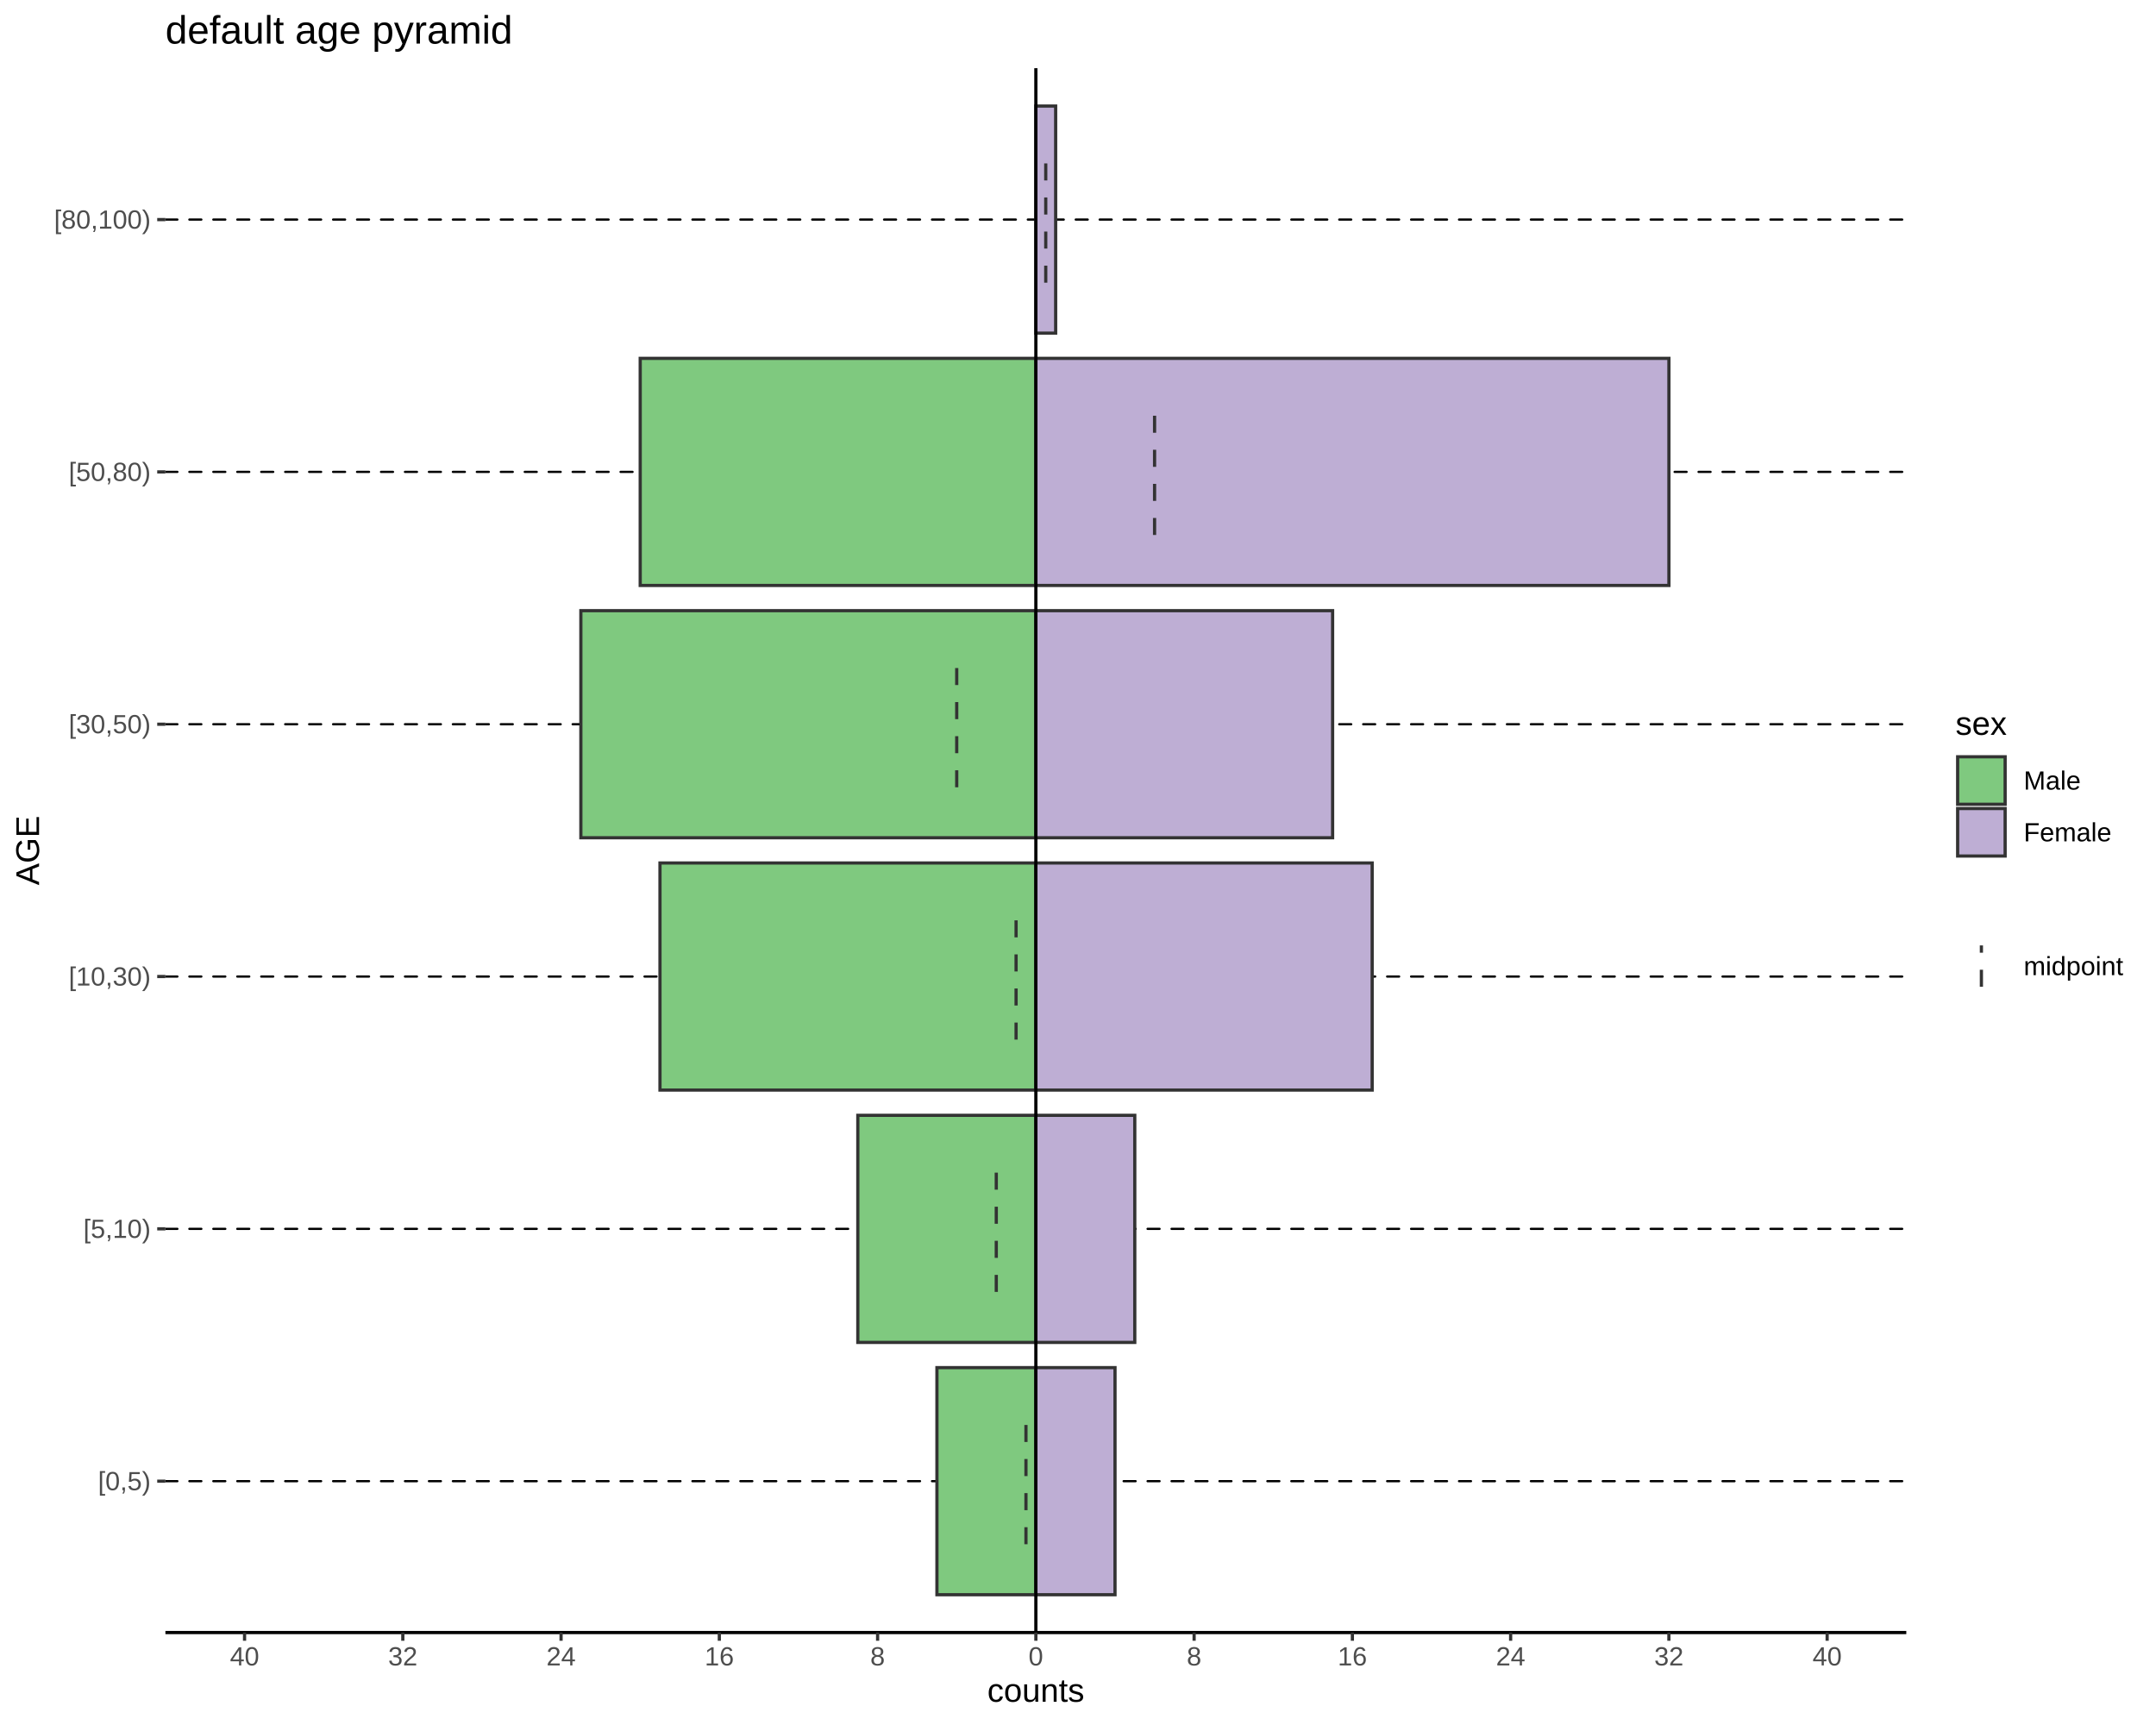
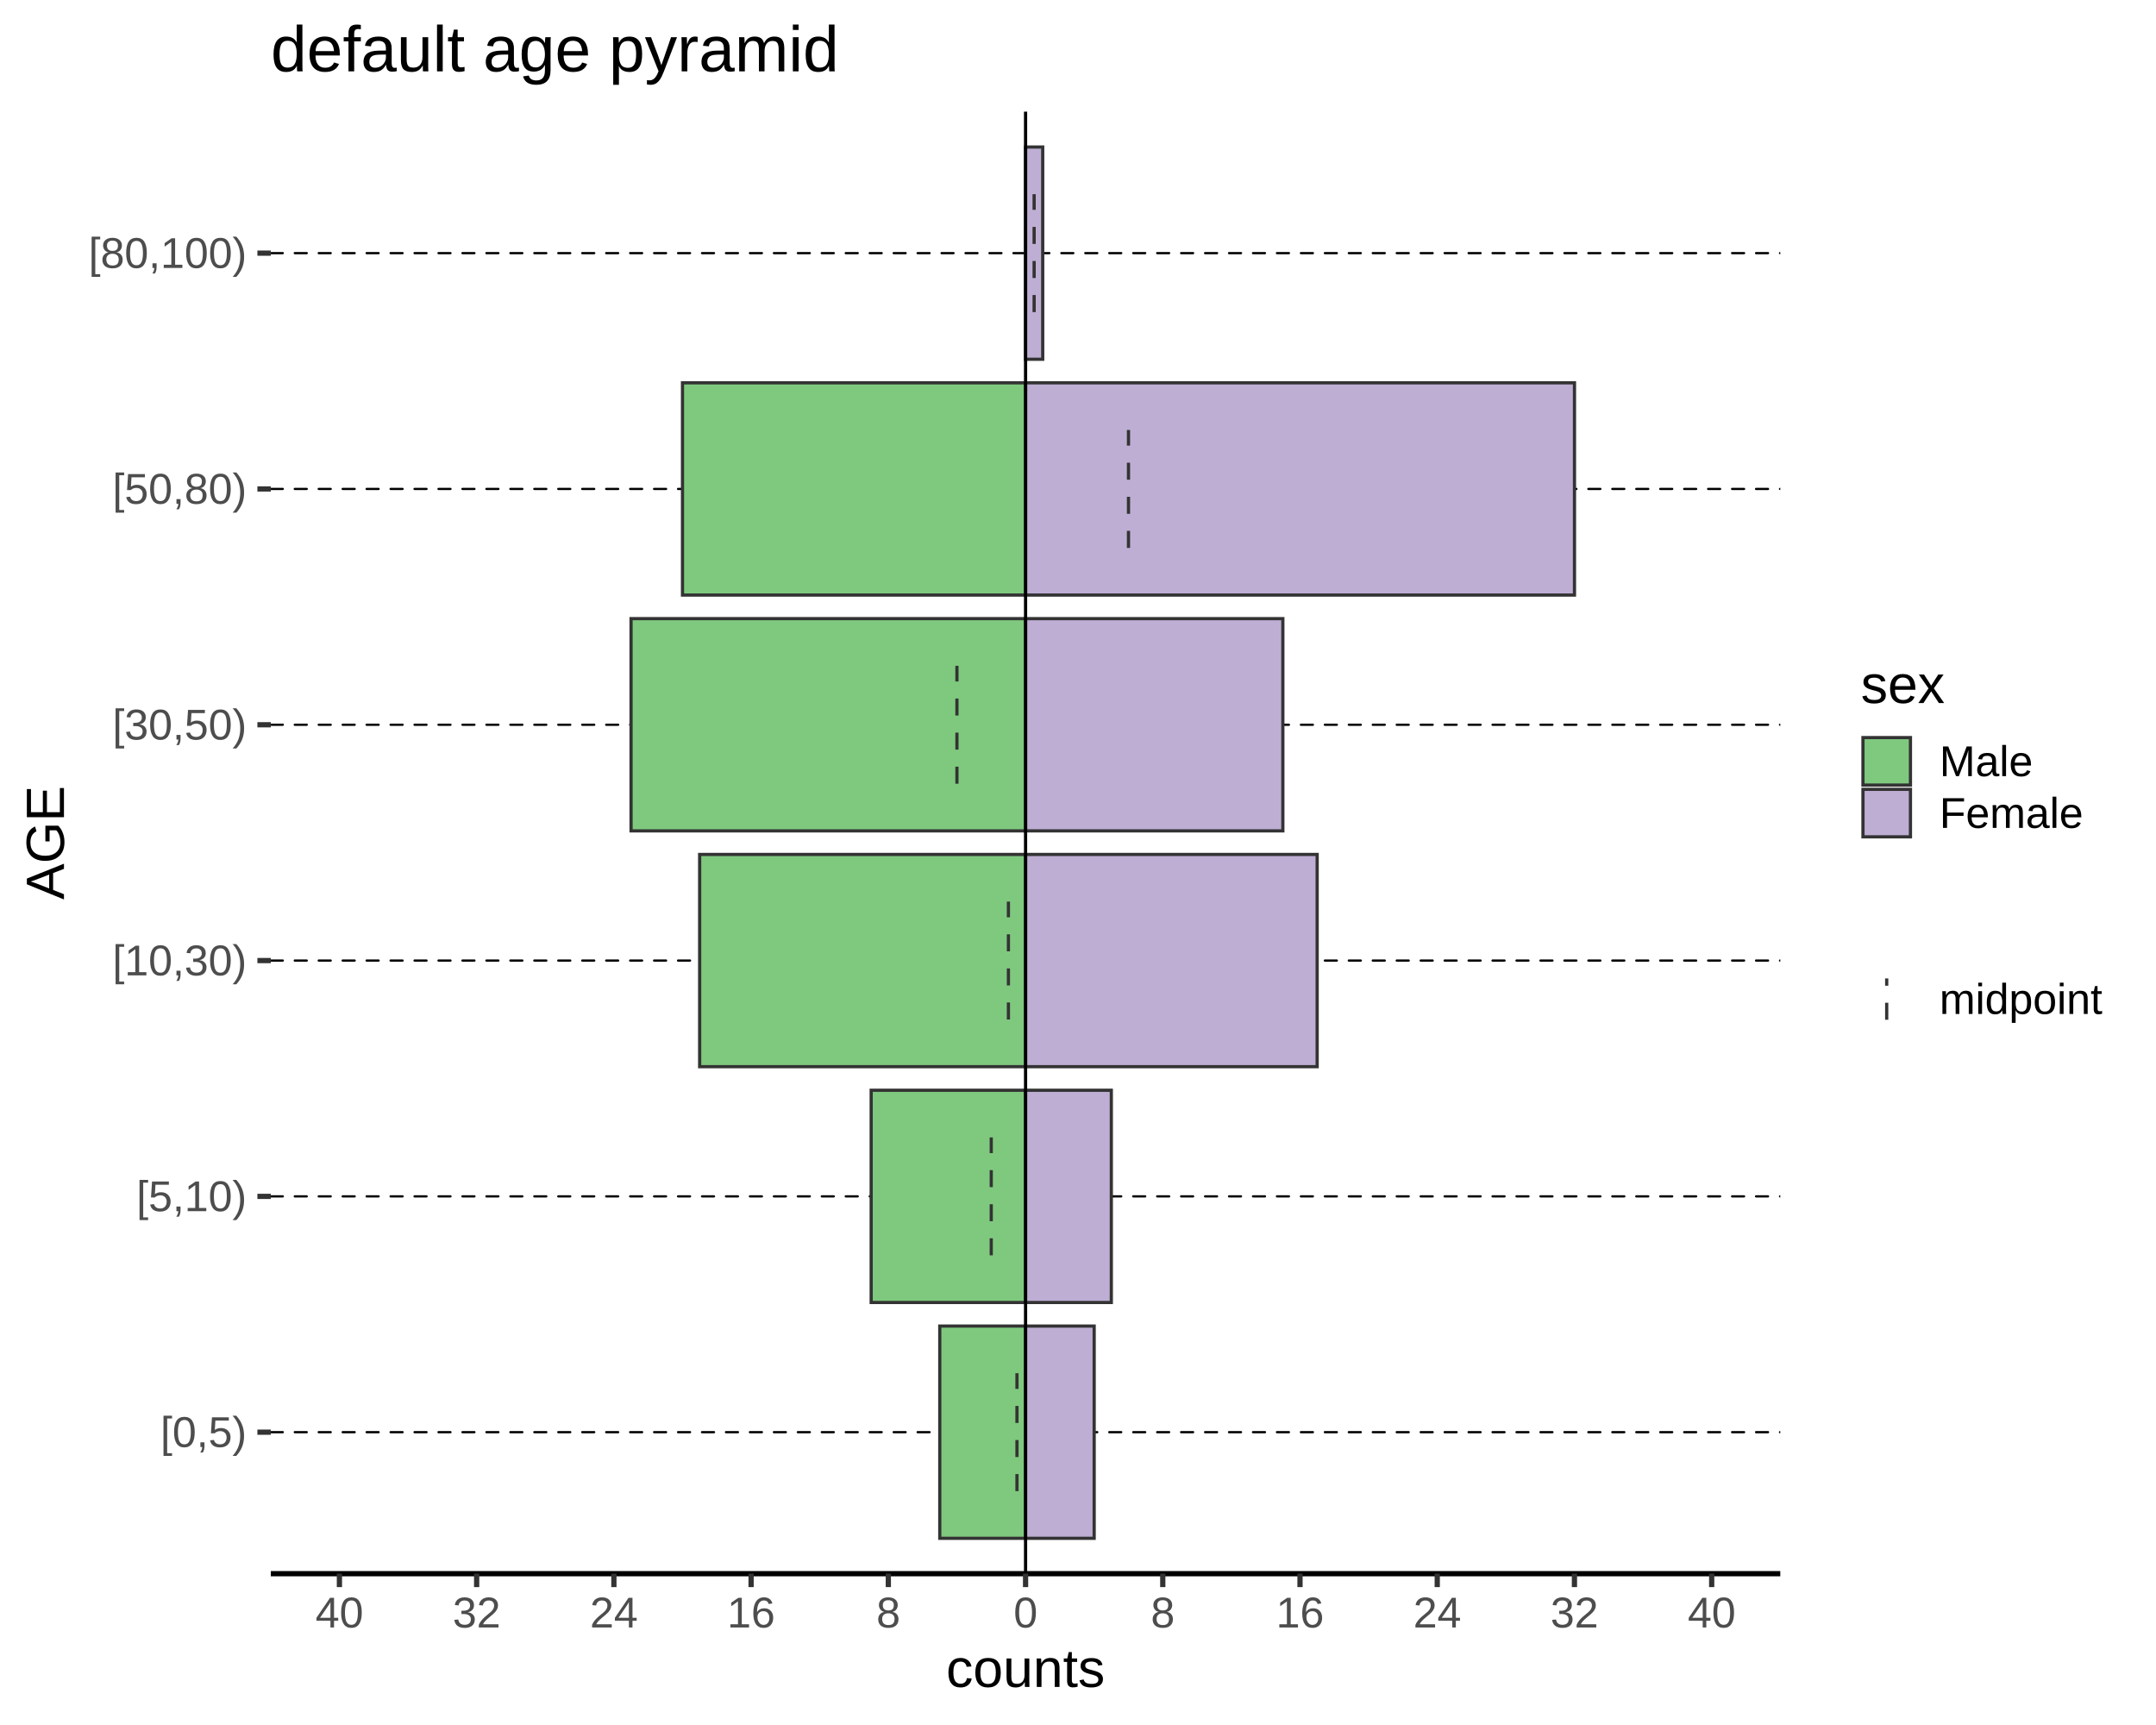
<svg xmlns="http://www.w3.org/2000/svg" viewBox="0 0 720.00 576.00">
  <defs>
    <style type="text/css">
    line, polyline, polygon, path, rect, circle {
      fill: none;
      stroke: #000000;
      stroke-linecap: round;
      stroke-linejoin: round;
      stroke-miterlimit: 10.00;
    }
  </style>
  </defs>
  <rect width="100%" height="100%" style="stroke: none; fill: #FFFFFF;" />
-   <rect x="0.00" y="0.00" width="720.00" height="576.00" style="stroke-width: 1.07; stroke: #FFFFFF; fill: #FFFFFF;" />
+   <rect x="0.00" y="0.00" width="720.00" height="576.00" style="stroke-width: 1.75; stroke: #FFFFFF; fill: #FFFFFF;" />
  <defs>
-     <clipPath id="cpNTUuMjR8NjM2LjYxfDU0NS4xM3wyMi43Nw==">
-       <rect x="55.24" y="22.77" width="581.36" height="522.36" />
+     <clipPath id="cpOTAuNDR8NTk0LjUzfDUyNS40N3wzNy4yOA==">
+       <rect x="90.44" y="37.28" width="504.09" height="488.19" />
    </clipPath>
  </defs>
-   <rect x="55.24" y="22.77" width="581.36" height="522.36" style="stroke-width: 1.07; stroke: none; fill: #FFFFFF;" clip-path="url(#cpNTUuMjR8NjM2LjYxfDU0NS4xM3wyMi43Nw==)" />
-   <polyline points="55.24,494.58 636.61,494.58 " style="stroke-width: 0.75; stroke-dasharray: 4.00,4.00;" clip-path="url(#cpNTUuMjR8NjM2LjYxfDU0NS4xM3wyMi43Nw==)" />
-   <polyline points="55.24,410.33 636.61,410.33 " style="stroke-width: 0.75; stroke-dasharray: 4.00,4.00;" clip-path="url(#cpNTUuMjR8NjM2LjYxfDU0NS4xM3wyMi43Nw==)" />
-   <polyline points="55.24,326.08 636.61,326.08 " style="stroke-width: 0.75; stroke-dasharray: 4.00,4.00;" clip-path="url(#cpNTUuMjR8NjM2LjYxfDU0NS4xM3wyMi43Nw==)" />
-   <polyline points="55.24,241.83 636.61,241.83 " style="stroke-width: 0.75; stroke-dasharray: 4.00,4.00;" clip-path="url(#cpNTUuMjR8NjM2LjYxfDU0NS4xM3wyMi43Nw==)" />
-   <polyline points="55.24,157.57 636.61,157.57 " style="stroke-width: 0.75; stroke-dasharray: 4.00,4.00;" clip-path="url(#cpNTUuMjR8NjM2LjYxfDU0NS4xM3wyMi43Nw==)" />
-   <polyline points="55.24,73.32 636.61,73.32 " style="stroke-width: 0.75; stroke-dasharray: 4.00,4.00;" clip-path="url(#cpNTUuMjR8NjM2LjYxfDU0NS4xM3wyMi43Nw==)" />
-   <rect x="345.93" y="456.67" width="26.43" height="75.83" style="stroke-width: 1.07; stroke: #333333; stroke-linecap: square; stroke-linejoin: miter; fill: #BEAED4;" clip-path="url(#cpNTUuMjR8NjM2LjYxfDU0NS4xM3wyMi43Nw==)" />
-   <rect x="312.89" y="456.67" width="33.03" height="75.83" style="stroke-width: 1.07; stroke: #333333; stroke-linecap: square; stroke-linejoin: miter; fill: #7FC97F;" clip-path="url(#cpNTUuMjR8NjM2LjYxfDU0NS4xM3wyMi43Nw==)" />
-   <rect x="345.93" y="372.42" width="33.03" height="75.83" style="stroke-width: 1.07; stroke: #333333; stroke-linecap: square; stroke-linejoin: miter; fill: #BEAED4;" clip-path="url(#cpNTUuMjR8NjM2LjYxfDU0NS4xM3wyMi43Nw==)" />
-   <rect x="286.47" y="372.42" width="59.46" height="75.83" style="stroke-width: 1.07; stroke: #333333; stroke-linecap: square; stroke-linejoin: miter; fill: #7FC97F;" clip-path="url(#cpNTUuMjR8NjM2LjYxfDU0NS4xM3wyMi43Nw==)" />
-   <rect x="345.93" y="288.16" width="112.31" height="75.83" style="stroke-width: 1.07; stroke: #333333; stroke-linecap: square; stroke-linejoin: miter; fill: #BEAED4;" clip-path="url(#cpNTUuMjR8NjM2LjYxfDU0NS4xM3wyMi43Nw==)" />
-   <rect x="220.40" y="288.16" width="125.52" height="75.83" style="stroke-width: 1.07; stroke: #333333; stroke-linecap: square; stroke-linejoin: miter; fill: #7FC97F;" clip-path="url(#cpNTUuMjR8NjM2LjYxfDU0NS4xM3wyMi43Nw==)" />
-   <rect x="345.93" y="203.91" width="99.10" height="75.83" style="stroke-width: 1.07; stroke: #333333; stroke-linecap: square; stroke-linejoin: miter; fill: #BEAED4;" clip-path="url(#cpNTUuMjR8NjM2LjYxfDU0NS4xM3wyMi43Nw==)" />
-   <rect x="193.98" y="203.91" width="151.95" height="75.83" style="stroke-width: 1.07; stroke: #333333; stroke-linecap: square; stroke-linejoin: miter; fill: #7FC97F;" clip-path="url(#cpNTUuMjR8NjM2LjYxfDU0NS4xM3wyMi43Nw==)" />
-   <rect x="345.93" y="119.66" width="211.41" height="75.83" style="stroke-width: 1.07; stroke: #333333; stroke-linecap: square; stroke-linejoin: miter; fill: #BEAED4;" clip-path="url(#cpNTUuMjR8NjM2LjYxfDU0NS4xM3wyMi43Nw==)" />
-   <rect x="213.80" y="119.66" width="132.13" height="75.83" style="stroke-width: 1.07; stroke: #333333; stroke-linecap: square; stroke-linejoin: miter; fill: #7FC97F;" clip-path="url(#cpNTUuMjR8NjM2LjYxfDU0NS4xM3wyMi43Nw==)" />
-   <rect x="345.93" y="35.41" width="6.61" height="75.83" style="stroke-width: 1.07; stroke: #333333; stroke-linecap: square; stroke-linejoin: miter; fill: #BEAED4;" clip-path="url(#cpNTUuMjR8NjM2LjYxfDU0NS4xM3wyMi43Nw==)" />
-   <line x1="342.62" y1="515.64" x2="342.62" y2="473.52" style="stroke-width: 1.07; stroke: #333333; stroke-dasharray: 5.69,5.69; stroke-linecap: butt;" clip-path="url(#cpNTUuMjR8NjM2LjYxfDU0NS4xM3wyMi43Nw==)" />
-   <line x1="332.71" y1="431.39" x2="332.71" y2="389.27" style="stroke-width: 1.07; stroke: #333333; stroke-dasharray: 5.69,5.69; stroke-linecap: butt;" clip-path="url(#cpNTUuMjR8NjM2LjYxfDU0NS4xM3wyMi43Nw==)" />
-   <line x1="339.32" y1="347.14" x2="339.32" y2="305.01" style="stroke-width: 1.07; stroke: #333333; stroke-dasharray: 5.69,5.69; stroke-linecap: butt;" clip-path="url(#cpNTUuMjR8NjM2LjYxfDU0NS4xM3wyMi43Nw==)" />
-   <line x1="319.50" y1="262.89" x2="319.50" y2="220.76" style="stroke-width: 1.07; stroke: #333333; stroke-dasharray: 5.69,5.69; stroke-linecap: butt;" clip-path="url(#cpNTUuMjR8NjM2LjYxfDU0NS4xM3wyMi43Nw==)" />
-   <line x1="385.57" y1="178.64" x2="385.57" y2="136.51" style="stroke-width: 1.07; stroke: #333333; stroke-dasharray: 5.69,5.69; stroke-linecap: butt;" clip-path="url(#cpNTUuMjR8NjM2LjYxfDU0NS4xM3wyMi43Nw==)" />
-   <line x1="349.23" y1="94.39" x2="349.23" y2="52.26" style="stroke-width: 1.07; stroke: #333333; stroke-dasharray: 5.69,5.69; stroke-linecap: butt;" clip-path="url(#cpNTUuMjR8NjM2LjYxfDU0NS4xM3wyMi43Nw==)" />
-   <line x1="345.93" y1="545.13" x2="345.93" y2="22.77" style="stroke-width: 1.07; stroke-linecap: butt;" clip-path="url(#cpNTUuMjR8NjM2LjYxfDU0NS4xM3wyMi43Nw==)" />
+   <rect x="90.44" y="37.28" width="504.09" height="488.19" style="stroke-width: 1.75; stroke: none; fill: #FFFFFF;" clip-path="url(#cpOTAuNDR8NTk0LjUzfDUyNS40N3wzNy4yOA==)" />
+   <polyline points="90.44,478.22 594.53,478.22 " style="stroke-width: 0.75; stroke-dasharray: 4.00,4.00;" clip-path="url(#cpOTAuNDR8NTk0LjUzfDUyNS40N3wzNy4yOA==)" />
+   <polyline points="90.44,399.48 594.53,399.48 " style="stroke-width: 0.75; stroke-dasharray: 4.00,4.00;" clip-path="url(#cpOTAuNDR8NTk0LjUzfDUyNS40N3wzNy4yOA==)" />
+   <polyline points="90.44,320.74 594.53,320.74 " style="stroke-width: 0.75; stroke-dasharray: 4.00,4.00;" clip-path="url(#cpOTAuNDR8NTk0LjUzfDUyNS40N3wzNy4yOA==)" />
+   <polyline points="90.44,242.00 594.53,242.00 " style="stroke-width: 0.75; stroke-dasharray: 4.00,4.00;" clip-path="url(#cpOTAuNDR8NTk0LjUzfDUyNS40N3wzNy4yOA==)" />
+   <polyline points="90.44,163.26 594.53,163.26 " style="stroke-width: 0.75; stroke-dasharray: 4.00,4.00;" clip-path="url(#cpOTAuNDR8NTk0LjUzfDUyNS40N3wzNy4yOA==)" />
+   <polyline points="90.44,84.52 594.53,84.52 " style="stroke-width: 0.75; stroke-dasharray: 4.00,4.00;" clip-path="url(#cpOTAuNDR8NTk0LjUzfDUyNS40N3wzNy4yOA==)" />
+   <rect x="342.49" y="442.79" width="22.91" height="70.87" style="stroke-width: 1.07; stroke: #333333; stroke-linecap: square; stroke-linejoin: miter; fill: #BEAED4;" clip-path="url(#cpOTAuNDR8NTk0LjUzfDUyNS40N3wzNy4yOA==)" />
+   <rect x="313.84" y="442.79" width="28.64" height="70.87" style="stroke-width: 1.07; stroke: #333333; stroke-linecap: square; stroke-linejoin: miter; fill: #7FC97F;" clip-path="url(#cpOTAuNDR8NTk0LjUzfDUyNS40N3wzNy4yOA==)" />
+   <rect x="342.49" y="364.05" width="28.64" height="70.87" style="stroke-width: 1.07; stroke: #333333; stroke-linecap: square; stroke-linejoin: miter; fill: #BEAED4;" clip-path="url(#cpOTAuNDR8NTk0LjUzfDUyNS40N3wzNy4yOA==)" />
+   <rect x="290.93" y="364.05" width="51.55" height="70.87" style="stroke-width: 1.07; stroke: #333333; stroke-linecap: square; stroke-linejoin: miter; fill: #7FC97F;" clip-path="url(#cpOTAuNDR8NTk0LjUzfDUyNS40N3wzNy4yOA==)" />
+   <rect x="342.49" y="285.31" width="97.38" height="70.87" style="stroke-width: 1.07; stroke: #333333; stroke-linecap: square; stroke-linejoin: miter; fill: #BEAED4;" clip-path="url(#cpOTAuNDR8NTk0LjUzfDUyNS40N3wzNy4yOA==)" />
+   <rect x="233.65" y="285.31" width="108.84" height="70.87" style="stroke-width: 1.07; stroke: #333333; stroke-linecap: square; stroke-linejoin: miter; fill: #7FC97F;" clip-path="url(#cpOTAuNDR8NTk0LjUzfDUyNS40N3wzNy4yOA==)" />
+   <rect x="342.49" y="206.57" width="85.92" height="70.87" style="stroke-width: 1.07; stroke: #333333; stroke-linecap: square; stroke-linejoin: miter; fill: #BEAED4;" clip-path="url(#cpOTAuNDR8NTk0LjUzfDUyNS40N3wzNy4yOA==)" />
+   <rect x="210.74" y="206.57" width="131.75" height="70.87" style="stroke-width: 1.07; stroke: #333333; stroke-linecap: square; stroke-linejoin: miter; fill: #7FC97F;" clip-path="url(#cpOTAuNDR8NTk0LjUzfDUyNS40N3wzNy4yOA==)" />
+   <rect x="342.49" y="127.83" width="183.31" height="70.87" style="stroke-width: 1.07; stroke: #333333; stroke-linecap: square; stroke-linejoin: miter; fill: #BEAED4;" clip-path="url(#cpOTAuNDR8NTk0LjUzfDUyNS40N3wzNy4yOA==)" />
+   <rect x="227.92" y="127.83" width="114.57" height="70.87" style="stroke-width: 1.07; stroke: #333333; stroke-linecap: square; stroke-linejoin: miter; fill: #7FC97F;" clip-path="url(#cpOTAuNDR8NTk0LjUzfDUyNS40N3wzNy4yOA==)" />
+   <rect x="342.49" y="49.09" width="5.73" height="70.87" style="stroke-width: 1.07; stroke: #333333; stroke-linecap: square; stroke-linejoin: miter; fill: #BEAED4;" clip-path="url(#cpOTAuNDR8NTk0LjUzfDUyNS40N3wzNy4yOA==)" />
+   <line x1="339.62" y1="497.91" x2="339.62" y2="458.54" style="stroke-width: 1.07; stroke: #333333; stroke-dasharray: 5.69,5.69; stroke-linecap: butt;" clip-path="url(#cpOTAuNDR8NTk0LjUzfDUyNS40N3wzNy4yOA==)" />
+   <line x1="331.03" y1="419.17" x2="331.03" y2="379.80" style="stroke-width: 1.07; stroke: #333333; stroke-dasharray: 5.69,5.69; stroke-linecap: butt;" clip-path="url(#cpOTAuNDR8NTk0LjUzfDUyNS40N3wzNy4yOA==)" />
+   <line x1="336.76" y1="340.43" x2="336.76" y2="301.06" style="stroke-width: 1.07; stroke: #333333; stroke-dasharray: 5.69,5.69; stroke-linecap: butt;" clip-path="url(#cpOTAuNDR8NTk0LjUzfDUyNS40N3wzNy4yOA==)" />
+   <line x1="319.57" y1="261.69" x2="319.57" y2="222.32" style="stroke-width: 1.07; stroke: #333333; stroke-dasharray: 5.69,5.69; stroke-linecap: butt;" clip-path="url(#cpOTAuNDR8NTk0LjUzfDUyNS40N3wzNy4yOA==)" />
+   <line x1="376.86" y1="182.95" x2="376.86" y2="143.58" style="stroke-width: 1.07; stroke: #333333; stroke-dasharray: 5.69,5.69; stroke-linecap: butt;" clip-path="url(#cpOTAuNDR8NTk0LjUzfDUyNS40N3wzNy4yOA==)" />
+   <line x1="345.35" y1="104.21" x2="345.35" y2="64.84" style="stroke-width: 1.07; stroke: #333333; stroke-dasharray: 5.69,5.69; stroke-linecap: butt;" clip-path="url(#cpOTAuNDR8NTk0LjUzfDUyNS40N3wzNy4yOA==)" />
+   <line x1="342.49" y1="525.47" x2="342.49" y2="37.28" style="stroke-width: 1.07; stroke-linecap: butt;" clip-path="url(#cpOTAuNDR8NTk0LjUzfDUyNS40N3wzNy4yOA==)" />
  <defs>
    <clipPath id="cpMC4wMHw3MjAuMDB8NTc2LjAwfDAuMDA=">
      <rect x="0.00" y="0.00" width="720.00" height="576.00" />
    </clipPath>
  </defs>
  <g clip-path="url(#cpMC4wMHw3MjAuMDB8NTc2LjAwfDAuMDA=)">
-     <text x="32.73" y="497.60" style="font-size: 8.80px; fill: #4D4D4D; font-family: Liberation Sans;" textLength="17.58px" lengthAdjust="spacingAndGlyphs">[0,5)</text>
+     <text x="53.57" y="483.17" style="font-size: 14.40px; fill: #4D4D4D; font-family: Liberation Sans;" textLength="28.80px" lengthAdjust="spacingAndGlyphs">[0,5)</text>
  </g>
  <g clip-path="url(#cpMC4wMHw3MjAuMDB8NTc2LjAwfDAuMDA=)">
-     <text x="27.84" y="413.35" style="font-size: 8.80px; fill: #4D4D4D; font-family: Liberation Sans;" textLength="22.47px" lengthAdjust="spacingAndGlyphs">[5,10)</text>
+     <text x="45.57" y="404.43" style="font-size: 14.40px; fill: #4D4D4D; font-family: Liberation Sans;" textLength="36.80px" lengthAdjust="spacingAndGlyphs">[5,10)</text>
  </g>
  <g clip-path="url(#cpMC4wMHw3MjAuMDB8NTc2LjAwfDAuMDA=)">
-     <text x="22.95" y="329.10" style="font-size: 8.80px; fill: #4D4D4D; font-family: Liberation Sans;" textLength="27.36px" lengthAdjust="spacingAndGlyphs">[10,30)</text>
+     <text x="37.57" y="325.69" style="font-size: 14.40px; fill: #4D4D4D; font-family: Liberation Sans;" textLength="44.80px" lengthAdjust="spacingAndGlyphs">[10,30)</text>
  </g>
  <g clip-path="url(#cpMC4wMHw3MjAuMDB8NTc2LjAwfDAuMDA=)">
-     <text x="22.95" y="244.85" style="font-size: 8.80px; fill: #4D4D4D; font-family: Liberation Sans;" textLength="27.36px" lengthAdjust="spacingAndGlyphs">[30,50)</text>
+     <text x="37.57" y="246.95" style="font-size: 14.40px; fill: #4D4D4D; font-family: Liberation Sans;" textLength="44.80px" lengthAdjust="spacingAndGlyphs">[30,50)</text>
  </g>
  <g clip-path="url(#cpMC4wMHw3MjAuMDB8NTc2LjAwfDAuMDA=)">
-     <text x="22.95" y="160.60" style="font-size: 8.80px; fill: #4D4D4D; font-family: Liberation Sans;" textLength="27.36px" lengthAdjust="spacingAndGlyphs">[50,80)</text>
+     <text x="37.57" y="168.21" style="font-size: 14.40px; fill: #4D4D4D; font-family: Liberation Sans;" textLength="44.80px" lengthAdjust="spacingAndGlyphs">[50,80)</text>
  </g>
  <g clip-path="url(#cpMC4wMHw3MjAuMDB8NTc2LjAwfDAuMDA=)">
-     <text x="18.06" y="76.35" style="font-size: 8.80px; fill: #4D4D4D; font-family: Liberation Sans;" textLength="32.25px" lengthAdjust="spacingAndGlyphs">[80,100)</text>
+     <text x="29.57" y="89.47" style="font-size: 14.40px; fill: #4D4D4D; font-family: Liberation Sans;" textLength="52.80px" lengthAdjust="spacingAndGlyphs">[80,100)</text>
  </g>
-   <polyline points="52.50,494.58 55.24,494.58 " style="stroke-width: 1.07; stroke: #333333; stroke-linecap: butt;" clip-path="url(#cpMC4wMHw3MjAuMDB8NTc2LjAwfDAuMDA=)" />
-   <polyline points="52.50,410.33 55.24,410.33 " style="stroke-width: 1.07; stroke: #333333; stroke-linecap: butt;" clip-path="url(#cpMC4wMHw3MjAuMDB8NTc2LjAwfDAuMDA=)" />
-   <polyline points="52.50,326.08 55.24,326.08 " style="stroke-width: 1.07; stroke: #333333; stroke-linecap: butt;" clip-path="url(#cpMC4wMHw3MjAuMDB8NTc2LjAwfDAuMDA=)" />
-   <polyline points="52.50,241.83 55.24,241.83 " style="stroke-width: 1.07; stroke: #333333; stroke-linecap: butt;" clip-path="url(#cpMC4wMHw3MjAuMDB8NTc2LjAwfDAuMDA=)" />
-   <polyline points="52.50,157.57 55.24,157.57 " style="stroke-width: 1.07; stroke: #333333; stroke-linecap: butt;" clip-path="url(#cpMC4wMHw3MjAuMDB8NTc2LjAwfDAuMDA=)" />
-   <polyline points="52.50,73.32 55.24,73.32 " style="stroke-width: 1.07; stroke: #333333; stroke-linecap: butt;" clip-path="url(#cpMC4wMHw3MjAuMDB8NTc2LjAwfDAuMDA=)" />
-   <polyline points="55.24,545.13 636.61,545.13 " style="stroke-width: 1.07; stroke-linecap: butt;" clip-path="url(#cpMC4wMHw3MjAuMDB8NTc2LjAwfDAuMDA=)" />
-   <polyline points="81.67,547.87 81.67,545.13 " style="stroke-width: 1.07; stroke: #333333; stroke-linecap: butt;" clip-path="url(#cpMC4wMHw3MjAuMDB8NTc2LjAwfDAuMDA=)" />
-   <polyline points="134.52,547.87 134.52,545.13 " style="stroke-width: 1.07; stroke: #333333; stroke-linecap: butt;" clip-path="url(#cpMC4wMHw3MjAuMDB8NTc2LjAwfDAuMDA=)" />
-   <polyline points="187.37,547.87 187.37,545.13 " style="stroke-width: 1.07; stroke: #333333; stroke-linecap: butt;" clip-path="url(#cpMC4wMHw3MjAuMDB8NTc2LjAwfDAuMDA=)" />
-   <polyline points="240.22,547.87 240.22,545.13 " style="stroke-width: 1.07; stroke: #333333; stroke-linecap: butt;" clip-path="url(#cpMC4wMHw3MjAuMDB8NTc2LjAwfDAuMDA=)" />
-   <polyline points="293.08,547.87 293.08,545.13 " style="stroke-width: 1.07; stroke: #333333; stroke-linecap: butt;" clip-path="url(#cpMC4wMHw3MjAuMDB8NTc2LjAwfDAuMDA=)" />
-   <polyline points="345.93,547.87 345.93,545.13 " style="stroke-width: 1.07; stroke: #333333; stroke-linecap: butt;" clip-path="url(#cpMC4wMHw3MjAuMDB8NTc2LjAwfDAuMDA=)" />
-   <polyline points="398.78,547.87 398.78,545.13 " style="stroke-width: 1.07; stroke: #333333; stroke-linecap: butt;" clip-path="url(#cpMC4wMHw3MjAuMDB8NTc2LjAwfDAuMDA=)" />
-   <polyline points="451.63,547.87 451.63,545.13 " style="stroke-width: 1.07; stroke: #333333; stroke-linecap: butt;" clip-path="url(#cpMC4wMHw3MjAuMDB8NTc2LjAwfDAuMDA=)" />
-   <polyline points="504.48,547.87 504.48,545.13 " style="stroke-width: 1.07; stroke: #333333; stroke-linecap: butt;" clip-path="url(#cpMC4wMHw3MjAuMDB8NTc2LjAwfDAuMDA=)" />
-   <polyline points="557.33,547.87 557.33,545.13 " style="stroke-width: 1.07; stroke: #333333; stroke-linecap: butt;" clip-path="url(#cpMC4wMHw3MjAuMDB8NTc2LjAwfDAuMDA=)" />
-   <polyline points="610.18,547.87 610.18,545.13 " style="stroke-width: 1.07; stroke: #333333; stroke-linecap: butt;" clip-path="url(#cpMC4wMHw3MjAuMDB8NTc2LjAwfDAuMDA=)" />
+   <polyline points="85.96,478.22 90.44,478.22 " style="stroke-width: 1.75; stroke: #333333; stroke-linecap: butt;" clip-path="url(#cpMC4wMHw3MjAuMDB8NTc2LjAwfDAuMDA=)" />
+   <polyline points="85.96,399.48 90.44,399.48 " style="stroke-width: 1.75; stroke: #333333; stroke-linecap: butt;" clip-path="url(#cpMC4wMHw3MjAuMDB8NTc2LjAwfDAuMDA=)" />
+   <polyline points="85.96,320.74 90.44,320.74 " style="stroke-width: 1.75; stroke: #333333; stroke-linecap: butt;" clip-path="url(#cpMC4wMHw3MjAuMDB8NTc2LjAwfDAuMDA=)" />
+   <polyline points="85.96,242.00 90.44,242.00 " style="stroke-width: 1.75; stroke: #333333; stroke-linecap: butt;" clip-path="url(#cpMC4wMHw3MjAuMDB8NTc2LjAwfDAuMDA=)" />
+   <polyline points="85.96,163.26 90.44,163.26 " style="stroke-width: 1.75; stroke: #333333; stroke-linecap: butt;" clip-path="url(#cpMC4wMHw3MjAuMDB8NTc2LjAwfDAuMDA=)" />
+   <polyline points="85.96,84.52 90.44,84.52 " style="stroke-width: 1.75; stroke: #333333; stroke-linecap: butt;" clip-path="url(#cpMC4wMHw3MjAuMDB8NTc2LjAwfDAuMDA=)" />
+   <polyline points="90.44,525.47 594.53,525.47 " style="stroke-width: 1.75; stroke-linecap: butt;" clip-path="url(#cpMC4wMHw3MjAuMDB8NTc2LjAwfDAuMDA=)" />
+   <polyline points="113.35,529.95 113.35,525.47 " style="stroke-width: 1.75; stroke: #333333; stroke-linecap: butt;" clip-path="url(#cpMC4wMHw3MjAuMDB8NTc2LjAwfDAuMDA=)" />
+   <polyline points="159.18,529.95 159.18,525.47 " style="stroke-width: 1.75; stroke: #333333; stroke-linecap: butt;" clip-path="url(#cpMC4wMHw3MjAuMDB8NTc2LjAwfDAuMDA=)" />
+   <polyline points="205.01,529.95 205.01,525.47 " style="stroke-width: 1.75; stroke: #333333; stroke-linecap: butt;" clip-path="url(#cpMC4wMHw3MjAuMDB8NTc2LjAwfDAuMDA=)" />
+   <polyline points="250.83,529.95 250.83,525.47 " style="stroke-width: 1.75; stroke: #333333; stroke-linecap: butt;" clip-path="url(#cpMC4wMHw3MjAuMDB8NTc2LjAwfDAuMDA=)" />
+   <polyline points="296.66,529.95 296.66,525.47 " style="stroke-width: 1.75; stroke: #333333; stroke-linecap: butt;" clip-path="url(#cpMC4wMHw3MjAuMDB8NTc2LjAwfDAuMDA=)" />
+   <polyline points="342.49,529.95 342.49,525.47 " style="stroke-width: 1.75; stroke: #333333; stroke-linecap: butt;" clip-path="url(#cpMC4wMHw3MjAuMDB8NTc2LjAwfDAuMDA=)" />
+   <polyline points="388.31,529.95 388.31,525.47 " style="stroke-width: 1.75; stroke: #333333; stroke-linecap: butt;" clip-path="url(#cpMC4wMHw3MjAuMDB8NTc2LjAwfDAuMDA=)" />
+   <polyline points="434.14,529.95 434.14,525.47 " style="stroke-width: 1.75; stroke: #333333; stroke-linecap: butt;" clip-path="url(#cpMC4wMHw3MjAuMDB8NTc2LjAwfDAuMDA=)" />
+   <polyline points="479.97,529.95 479.97,525.47 " style="stroke-width: 1.75; stroke: #333333; stroke-linecap: butt;" clip-path="url(#cpMC4wMHw3MjAuMDB8NTc2LjAwfDAuMDA=)" />
+   <polyline points="525.79,529.95 525.79,525.47 " style="stroke-width: 1.75; stroke: #333333; stroke-linecap: butt;" clip-path="url(#cpMC4wMHw3MjAuMDB8NTc2LjAwfDAuMDA=)" />
+   <polyline points="571.62,529.95 571.62,525.47 " style="stroke-width: 1.75; stroke: #333333; stroke-linecap: butt;" clip-path="url(#cpMC4wMHw3MjAuMDB8NTc2LjAwfDAuMDA=)" />
  <g clip-path="url(#cpMC4wMHw3MjAuMDB8NTc2LjAwfDAuMDA=)">
-     <text x="76.78" y="556.11" style="font-size: 8.80px; fill: #4D4D4D; font-family: Liberation Sans;" textLength="9.78px" lengthAdjust="spacingAndGlyphs">40</text>
+     <text x="105.35" y="543.44" style="font-size: 14.40px; fill: #4D4D4D; font-family: Liberation Sans;" textLength="16.00px" lengthAdjust="spacingAndGlyphs">40</text>
  </g>
  <g clip-path="url(#cpMC4wMHw3MjAuMDB8NTc2LjAwfDAuMDA=)">
-     <text x="129.63" y="556.11" style="font-size: 8.80px; fill: #4D4D4D; font-family: Liberation Sans;" textLength="9.78px" lengthAdjust="spacingAndGlyphs">32</text>
+     <text x="151.18" y="543.44" style="font-size: 14.40px; fill: #4D4D4D; font-family: Liberation Sans;" textLength="16.00px" lengthAdjust="spacingAndGlyphs">32</text>
  </g>
  <g clip-path="url(#cpMC4wMHw3MjAuMDB8NTc2LjAwfDAuMDA=)">
-     <text x="182.48" y="556.11" style="font-size: 8.80px; fill: #4D4D4D; font-family: Liberation Sans;" textLength="9.78px" lengthAdjust="spacingAndGlyphs">24</text>
+     <text x="197.01" y="543.44" style="font-size: 14.40px; fill: #4D4D4D; font-family: Liberation Sans;" textLength="16.00px" lengthAdjust="spacingAndGlyphs">24</text>
  </g>
  <g clip-path="url(#cpMC4wMHw3MjAuMDB8NTc2LjAwfDAuMDA=)">
-     <text x="235.33" y="556.11" style="font-size: 8.80px; fill: #4D4D4D; font-family: Liberation Sans;" textLength="9.78px" lengthAdjust="spacingAndGlyphs">16</text>
+     <text x="242.83" y="543.44" style="font-size: 14.40px; fill: #4D4D4D; font-family: Liberation Sans;" textLength="16.00px" lengthAdjust="spacingAndGlyphs">16</text>
  </g>
  <g clip-path="url(#cpMC4wMHw3MjAuMDB8NTc2LjAwfDAuMDA=)">
-     <text x="290.63" y="556.11" style="font-size: 8.80px; fill: #4D4D4D; font-family: Liberation Sans;" textLength="4.89px" lengthAdjust="spacingAndGlyphs">8</text>
+     <text x="292.66" y="543.44" style="font-size: 14.40px; fill: #4D4D4D; font-family: Liberation Sans;" textLength="8.00px" lengthAdjust="spacingAndGlyphs">8</text>
  </g>
  <g clip-path="url(#cpMC4wMHw3MjAuMDB8NTc2LjAwfDAuMDA=)">
-     <text x="343.48" y="556.11" style="font-size: 8.80px; fill: #4D4D4D; font-family: Liberation Sans;" textLength="4.89px" lengthAdjust="spacingAndGlyphs">0</text>
+     <text x="338.49" y="543.44" style="font-size: 14.40px; fill: #4D4D4D; font-family: Liberation Sans;" textLength="8.00px" lengthAdjust="spacingAndGlyphs">0</text>
  </g>
  <g clip-path="url(#cpMC4wMHw3MjAuMDB8NTc2LjAwfDAuMDA=)">
-     <text x="396.33" y="556.11" style="font-size: 8.80px; fill: #4D4D4D; font-family: Liberation Sans;" textLength="4.89px" lengthAdjust="spacingAndGlyphs">8</text>
+     <text x="384.31" y="543.44" style="font-size: 14.40px; fill: #4D4D4D; font-family: Liberation Sans;" textLength="8.00px" lengthAdjust="spacingAndGlyphs">8</text>
  </g>
  <g clip-path="url(#cpMC4wMHw3MjAuMDB8NTc2LjAwfDAuMDA=)">
-     <text x="446.74" y="556.11" style="font-size: 8.80px; fill: #4D4D4D; font-family: Liberation Sans;" textLength="9.78px" lengthAdjust="spacingAndGlyphs">16</text>
+     <text x="426.14" y="543.44" style="font-size: 14.40px; fill: #4D4D4D; font-family: Liberation Sans;" textLength="16.00px" lengthAdjust="spacingAndGlyphs">16</text>
  </g>
  <g clip-path="url(#cpMC4wMHw3MjAuMDB8NTc2LjAwfDAuMDA=)">
-     <text x="499.59" y="556.11" style="font-size: 8.80px; fill: #4D4D4D; font-family: Liberation Sans;" textLength="9.78px" lengthAdjust="spacingAndGlyphs">24</text>
+     <text x="471.97" y="543.44" style="font-size: 14.40px; fill: #4D4D4D; font-family: Liberation Sans;" textLength="16.00px" lengthAdjust="spacingAndGlyphs">24</text>
  </g>
  <g clip-path="url(#cpMC4wMHw3MjAuMDB8NTc2LjAwfDAuMDA=)">
-     <text x="552.44" y="556.11" style="font-size: 8.80px; fill: #4D4D4D; font-family: Liberation Sans;" textLength="9.78px" lengthAdjust="spacingAndGlyphs">32</text>
+     <text x="517.79" y="543.44" style="font-size: 14.40px; fill: #4D4D4D; font-family: Liberation Sans;" textLength="16.00px" lengthAdjust="spacingAndGlyphs">32</text>
  </g>
  <g clip-path="url(#cpMC4wMHw3MjAuMDB8NTc2LjAwfDAuMDA=)">
-     <text x="605.29" y="556.11" style="font-size: 8.80px; fill: #4D4D4D; font-family: Liberation Sans;" textLength="9.78px" lengthAdjust="spacingAndGlyphs">40</text>
+     <text x="563.62" y="543.44" style="font-size: 14.40px; fill: #4D4D4D; font-family: Liberation Sans;" textLength="16.00px" lengthAdjust="spacingAndGlyphs">40</text>
  </g>
  <g clip-path="url(#cpMC4wMHw3MjAuMDB8NTc2LjAwfDAuMDA=)">
-     <text x="329.71" y="568.24" style="font-size: 11.00px; font-family: Liberation Sans;" textLength="32.44px" lengthAdjust="spacingAndGlyphs">counts</text>
+     <text x="315.96" y="563.30" style="font-size: 18.00px; font-family: Liberation Sans;" textLength="53.05px" lengthAdjust="spacingAndGlyphs">counts</text>
  </g>
  <g clip-path="url(#cpMC4wMHw3MjAuMDB8NTc2LjAwfDAuMDA=)">
-     <text transform="translate(13.04,295.58) rotate(-90)" style="font-size: 11.00px; font-family: Liberation Sans;" textLength="23.25px" lengthAdjust="spacingAndGlyphs">AGE</text>
+     <text transform="translate(21.36,300.37) rotate(-90)" style="font-size: 18.00px; font-family: Liberation Sans;" textLength="38.00px" lengthAdjust="spacingAndGlyphs">AGE</text>
  </g>
-   <rect x="647.57" y="231.19" width="63.05" height="60.84" style="stroke-width: 1.07; stroke: none; fill: #FFFFFF;" clip-path="url(#cpMC4wMHw3MjAuMDB8NTc2LjAwfDAuMDA=)" />
+   <rect x="612.46" y="211.52" width="92.16" height="77.58" style="stroke-width: 1.75; stroke: none; fill: #FFFFFF;" clip-path="url(#cpMC4wMHw3MjAuMDB8NTc2LjAwfDAuMDA=)" />
  <g clip-path="url(#cpMC4wMHw3MjAuMDB8NTc2LjAwfDAuMDA=)">
-     <text x="653.05" y="245.37" style="font-size: 11.00px; font-family: Liberation Sans;" textLength="17.12px" lengthAdjust="spacingAndGlyphs">sex</text>
+     <text x="621.43" y="234.75" style="font-size: 18.00px; font-family: Liberation Sans;" textLength="28.02px" lengthAdjust="spacingAndGlyphs">sex</text>
  </g>
-   <rect x="653.76" y="252.70" width="15.86" height="15.86" style="stroke-width: 1.07; stroke: #333333; stroke-linecap: square; stroke-linejoin: miter; fill: #7FC97F;" clip-path="url(#cpMC4wMHw3MjAuMDB8NTc2LjAwfDAuMDA=)" />
-   <rect x="653.76" y="269.98" width="15.86" height="15.86" style="stroke-width: 1.07; stroke: #333333; stroke-linecap: square; stroke-linejoin: miter; fill: #BEAED4;" clip-path="url(#cpMC4wMHw3MjAuMDB8NTc2LjAwfDAuMDA=)" />
+   <rect x="622.14" y="246.29" width="15.86" height="15.86" style="stroke-width: 1.07; stroke: #333333; stroke-linecap: square; stroke-linejoin: miter; fill: #7FC97F;" clip-path="url(#cpMC4wMHw3MjAuMDB8NTc2LjAwfDAuMDA=)" />
+   <rect x="622.14" y="263.57" width="15.86" height="15.86" style="stroke-width: 1.07; stroke: #333333; stroke-linecap: square; stroke-linejoin: miter; fill: #BEAED4;" clip-path="url(#cpMC4wMHw3MjAuMDB8NTc2LjAwfDAuMDA=)" />
  <g clip-path="url(#cpMC4wMHw3MjAuMDB8NTc2LjAwfDAuMDA=)">
-     <text x="675.81" y="263.66" style="font-size: 8.80px; font-family: Liberation Sans;" textLength="19.06px" lengthAdjust="spacingAndGlyphs">Male</text>
+     <text x="647.68" y="259.17" style="font-size: 14.40px; font-family: Liberation Sans;" textLength="31.19px" lengthAdjust="spacingAndGlyphs">Male</text>
  </g>
  <g clip-path="url(#cpMC4wMHw3MjAuMDB8NTc2LjAwfDAuMDA=)">
-     <text x="675.81" y="280.94" style="font-size: 8.80px; font-family: Liberation Sans;" textLength="29.33px" lengthAdjust="spacingAndGlyphs">Female</text>
+     <text x="647.68" y="276.45" style="font-size: 14.40px; font-family: Liberation Sans;" textLength="47.98px" lengthAdjust="spacingAndGlyphs">Female</text>
  </g>
-   <rect x="647.57" y="302.99" width="66.95" height="33.72" style="stroke-width: 1.07; stroke: none; fill: #FFFFFF;" clip-path="url(#cpMC4wMHw3MjAuMDB8NTc2LjAwfDAuMDA=)" />
-   <line x1="661.69" y1="329.50" x2="661.69" y2="315.68" style="stroke-width: 1.07; stroke: #333333; stroke-dasharray: 5.69,5.69; stroke-linecap: butt;" clip-path="url(#cpMC4wMHw3MjAuMDB8NTc2LjAwfDAuMDA=)" />
+   <rect x="612.46" y="307.04" width="98.57" height="44.18" style="stroke-width: 1.75; stroke: none; fill: #FFFFFF;" clip-path="url(#cpMC4wMHw3MjAuMDB8NTc2LjAwfDAuMDA=)" />
+   <line x1="630.07" y1="340.52" x2="630.07" y2="326.70" style="stroke-width: 1.07; stroke: #333333; stroke-dasharray: 5.69,5.69; stroke-linecap: butt;" clip-path="url(#cpMC4wMHw3MjAuMDB8NTc2LjAwfDAuMDA=)" />
  <g clip-path="url(#cpMC4wMHw3MjAuMDB8NTc2LjAwfDAuMDA=)">
-     <text x="675.81" y="325.61" style="font-size: 8.80px; font-family: Liberation Sans;" textLength="33.23px" lengthAdjust="spacingAndGlyphs">midpoint</text>
+     <text x="647.68" y="338.57" style="font-size: 14.40px; font-family: Liberation Sans;" textLength="54.39px" lengthAdjust="spacingAndGlyphs">midpoint</text>
  </g>
  <g clip-path="url(#cpMC4wMHw3MjAuMDB8NTc2LjAwfDAuMDA=)">
-     <text x="55.24" y="14.56" style="font-size: 13.20px; font-family: Liberation Sans;" textLength="115.75px" lengthAdjust="spacingAndGlyphs">default age pyramid</text>
+     <text x="90.44" y="23.83" style="font-size: 21.60px; font-family: Liberation Sans;" textLength="189.72px" lengthAdjust="spacingAndGlyphs">default age pyramid</text>
  </g>
</svg>
